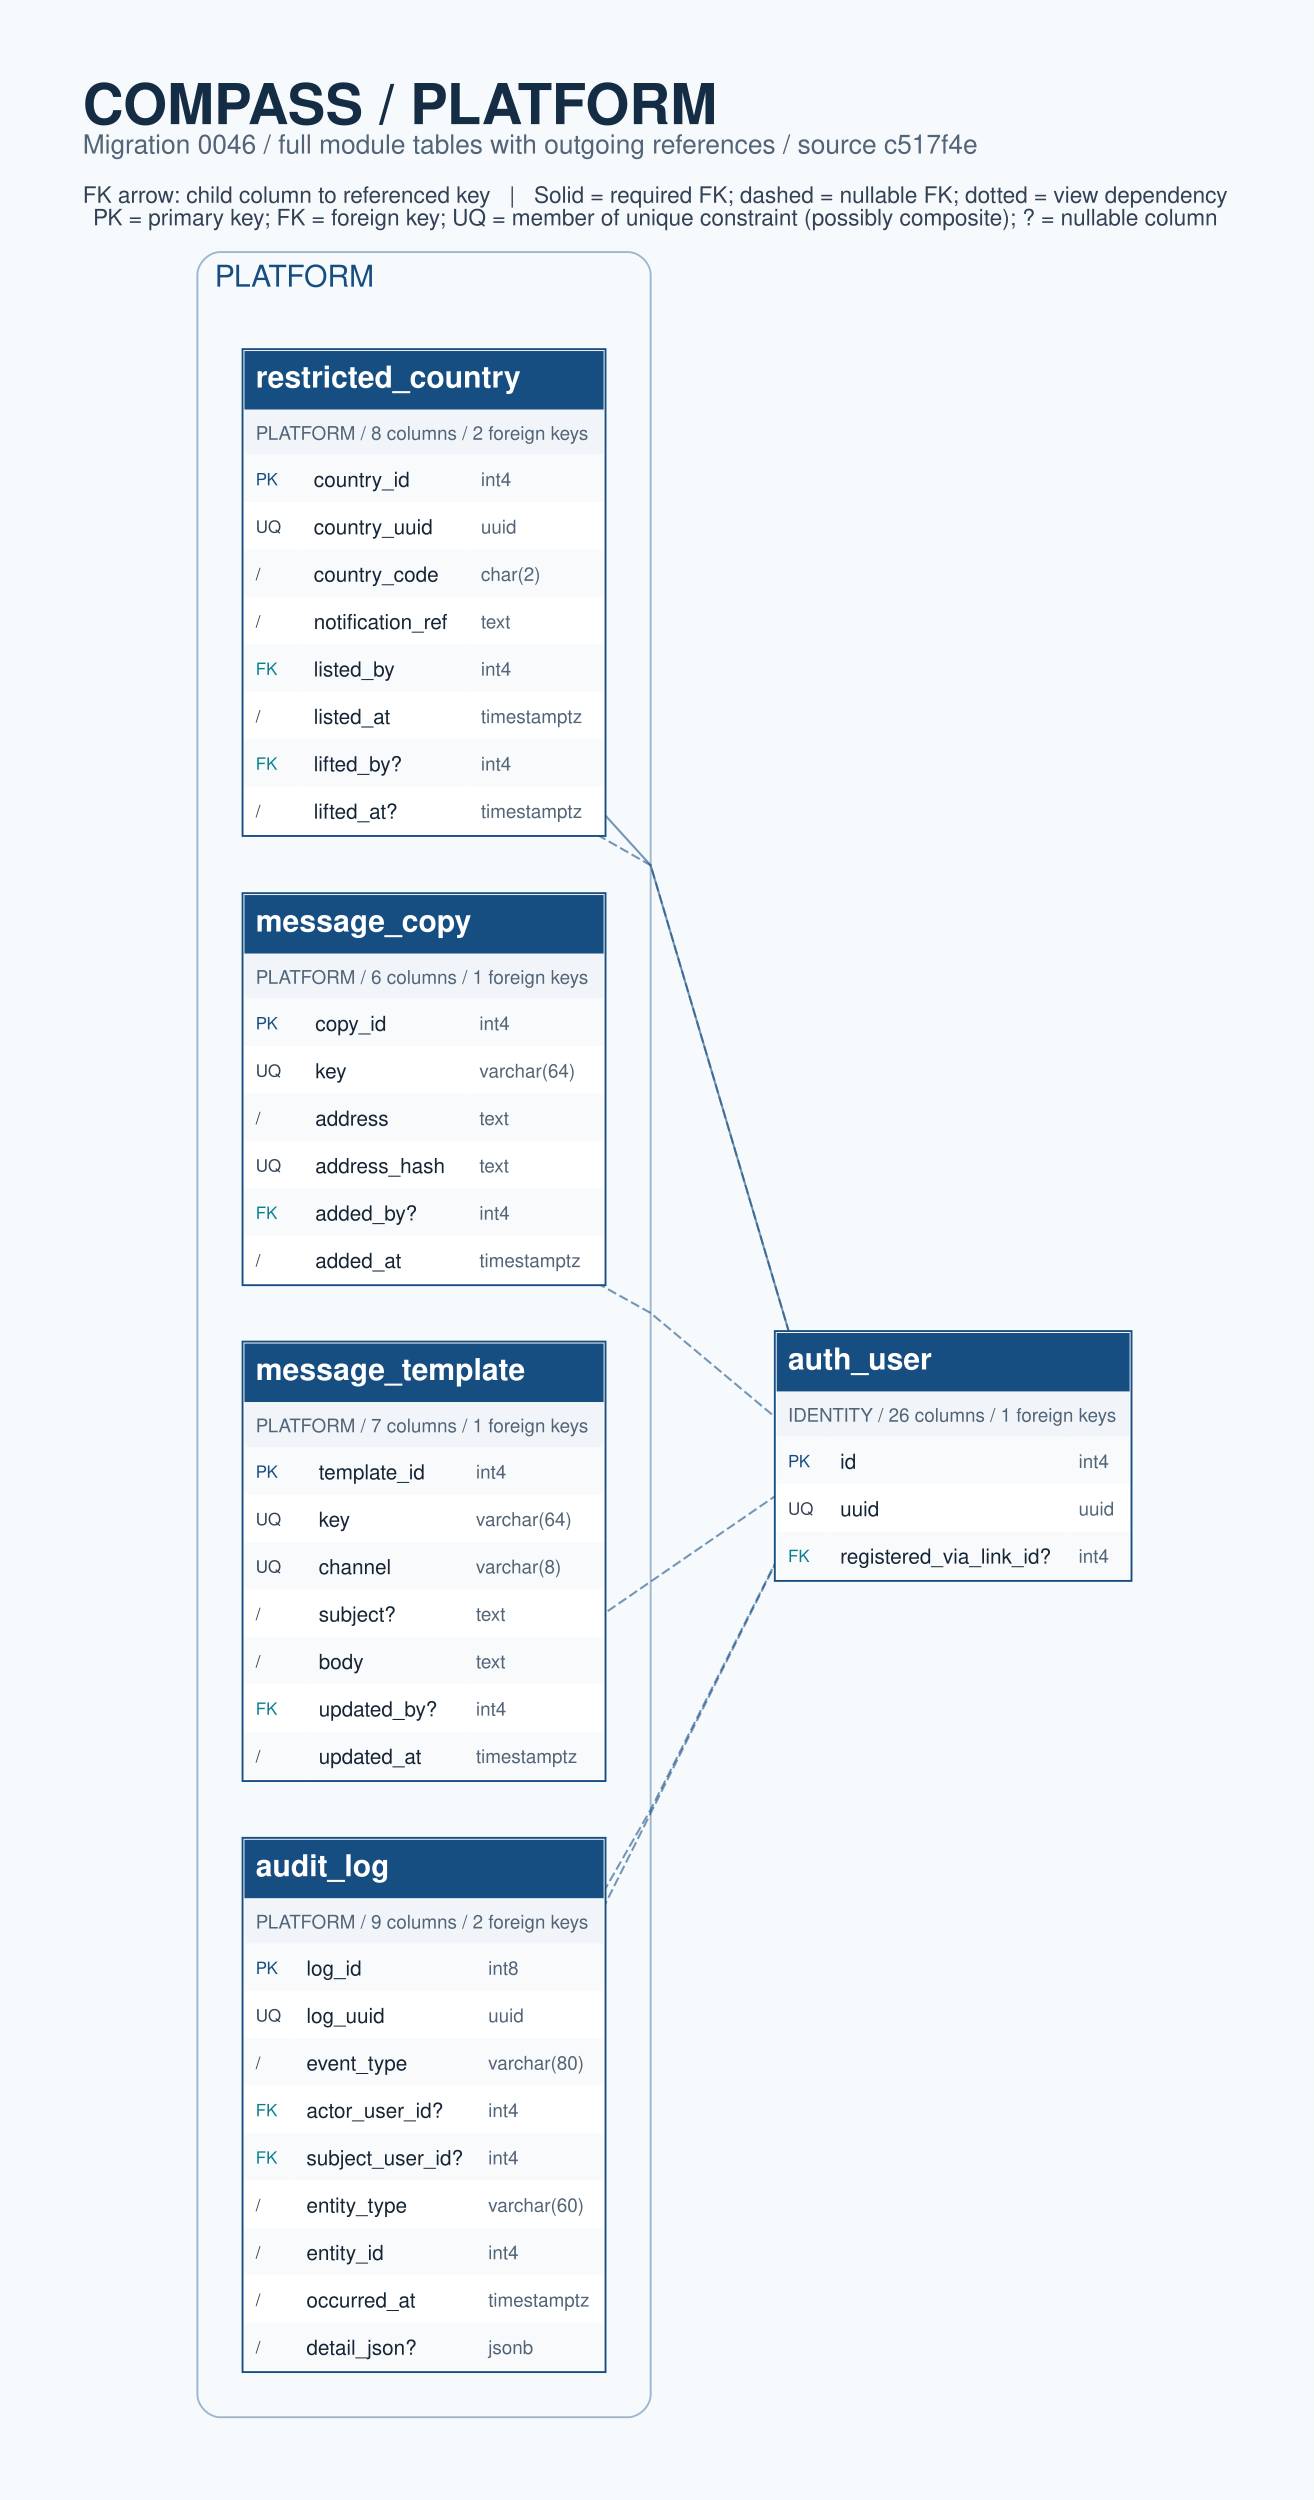
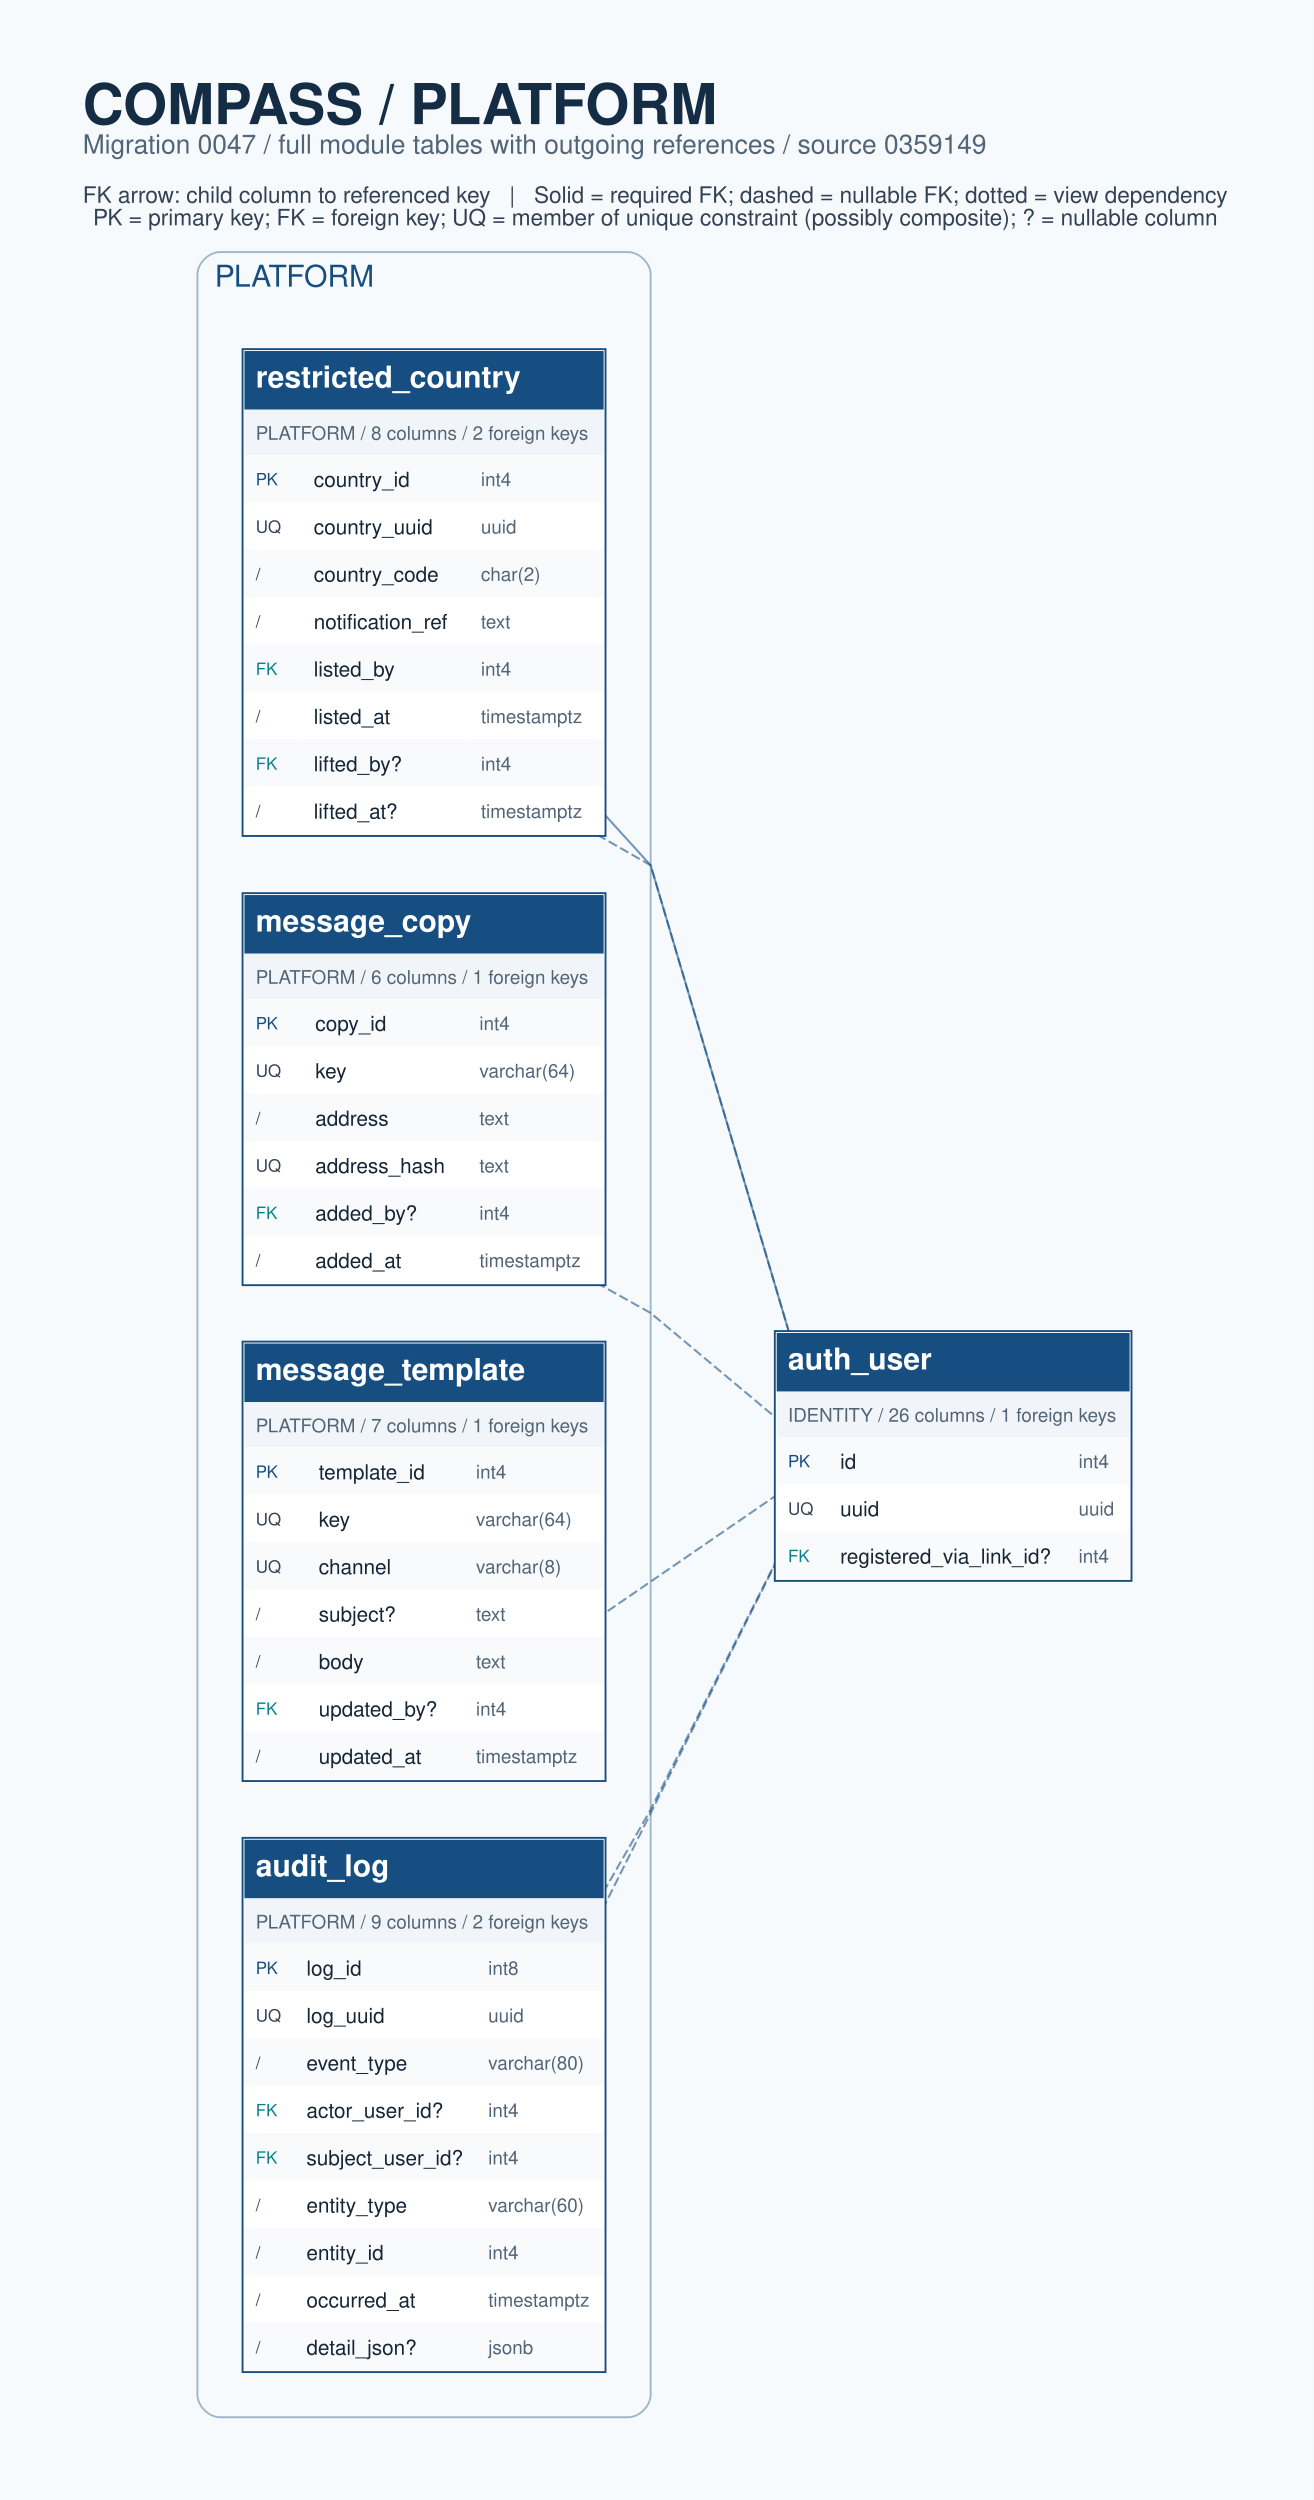
<svg xmlns="http://www.w3.org/2000/svg" xmlns:xlink="http://www.w3.org/1999/xlink" width="698pt" height="1329pt" viewBox="0.00 0.00 698.00 1329.00">
  <g id="graph0" class="graph" transform="scale(1 1) rotate(0) translate(36 1293)">
    <polygon fill="#f7fafc" stroke="none" points="-36,36 -36,-1293 662.45,-1293 662.45,36 -36,36" />
    <text xml:space="preserve" text-anchor="start" x="8" y="-1227" font-family="Helvetica,sans-Serif" font-weight="bold" font-size="30.00" fill="#142c44">COMPASS / PLATFORM</text>
-     <text xml:space="preserve" text-anchor="start" x="8" y="-1211.4" font-family="Helvetica,sans-Serif" font-size="14.00" fill="#526477">Migration 0046 / full module tables with outgoing references / source c517f4e</text>
+     <text xml:space="preserve" text-anchor="start" x="8" y="-1211.4" font-family="Helvetica,sans-Serif" font-size="14.00" fill="#526477">Migration 0047 / full module tables with outgoing references / source 0359149</text>
    <text xml:space="preserve" text-anchor="start" x="8" y="-1185.2" font-family="Helvetica,sans-Serif" font-size="12.00" fill="#334155">FK arrow: child column to referenced key   |   Solid = required FK; dashed = nullable FK; dotted = view dependency</text>
    <text xml:space="preserve" text-anchor="start" x="13.43" y="-1173.2" font-family="Helvetica,sans-Serif" font-size="12.00" fill="#334155">PK = primary key; FK = foreign key; UQ = member of unique constraint (possibly composite); ? = nullable column</text>
    <g id="clust1" class="cluster">
      <path fill="#f7fafc" stroke="#174e82" stroke-opacity="0.396" d="M80.94,-8C80.94,-8 297.89,-8 297.89,-8 303.89,-8 309.89,-14 309.89,-20 309.89,-20 309.89,-1147 309.89,-1147 309.89,-1153 303.89,-1159 297.89,-1159 297.89,-1159 80.94,-1159 80.94,-1159 74.94,-1159 68.94,-1153 68.94,-1147 68.94,-1147 68.94,-20 68.94,-20 68.94,-14 74.94,-8 80.94,-8" />
      <text xml:space="preserve" text-anchor="middle" x="120.5" y="-1140.6" font-family="Helvetica,sans-Serif" font-size="16.00" fill="#174e82">PLATFORM</text>
    </g>
    <g id="FK003" class="edge">
      <g id="a_FK003">
        <a xlink:title="FK003 / audit_log_actor_user_id_fkey / audit_log(actor_user_id) to auth_user(id) / FOREIGN KEY (actor_user_id) REFERENCES auth_user(id)">
          <path fill="none" stroke="#174e82" stroke-width="1.1" stroke-dasharray="5,2" stroke-opacity="0.584" d="M218.53,-171.6C218.53,-171.6 309.89,-331 309.89,-331 309.89,-331 382.94,-475.65 400.06,-509.55" />
          <polygon fill="#174e82" fill-opacity="0.584" stroke="#174e82" stroke-width="1.1" stroke-opacity="0.584" points="397.91,-510.34 402.87,-515.11 401.97,-508.29 397.91,-510.34" />
        </a>
      </g>
    </g>
    <g id="FK004" class="edge">
      <g id="a_FK004">
        <a xlink:title="FK004 / audit_log_subject_user_id_fkey / audit_log(subject_user_id) to auth_user(id) / FOREIGN KEY (subject_user_id) REFERENCES auth_user(id)">
          <path fill="none" stroke="#174e82" stroke-width="1.1" stroke-dasharray="5,2" stroke-opacity="0.584" d="M218.53,-146.4C218.53,-146.4 374.5,-458.36 400.09,-509.54" />
          <polygon fill="#174e82" fill-opacity="0.584" stroke="#174e82" stroke-width="1.1" stroke-opacity="0.584" points="397.94,-510.31 402.88,-515.11 402.01,-508.28 397.94,-510.31" />
        </a>
      </g>
    </g>
    <g id="FK094" class="edge">
      <g id="a_FK094">
        <a xlink:title="FK094 / message_template_updated_by_fkey / message_template(updated_by) to auth_user(id) / FOREIGN KEY (updated_by) REFERENCES auth_user(id)">
          <path fill="none" stroke="#174e82" stroke-width="1.1" stroke-dasharray="5,2" stroke-opacity="0.584" d="M212.01,-385C212.01,-385 364,-489.39 397.25,-512.22" />
          <polygon fill="#174e82" fill-opacity="0.584" stroke="#174e82" stroke-width="1.1" stroke-opacity="0.584" points="395.61,-513.85 402.25,-515.66 398.18,-510.1 395.61,-513.85" />
        </a>
      </g>
    </g>
    <g id="FK093" class="edge">
      <g id="a_FK093">
        <a xlink:title="FK093 / message_copy_added_by_fkey / message_copy(added_by) to auth_user(id) / FOREIGN KEY (added_by) REFERENCES auth_user(id)">
          <path fill="none" stroke="#174e82" stroke-width="1.1" stroke-dasharray="5,2" stroke-opacity="0.584" d="M213.84,-648.6C213.84,-648.6 309.89,-595 309.89,-595 309.89,-595 376.62,-539.19 397.47,-521.74" />
          <polygon fill="#174e82" fill-opacity="0.584" stroke="#174e82" stroke-width="1.1" stroke-opacity="0.584" points="398.82,-523.58 402.35,-517.67 395.9,-520.09 398.82,-523.58" />
        </a>
      </g>
    </g>
    <g id="FK132" class="edge">
      <g id="a_FK132">
        <a xlink:title="FK132 / restricted_country_lifted_by_fkey / restricted_country(lifted_by) to auth_user(id) / FOREIGN KEY (lifted_by) REFERENCES auth_user(id)">
          <path fill="none" stroke="#174e82" stroke-width="1.1" stroke-dasharray="5,2" stroke-opacity="0.584" d="M214.65,-887.4C214.65,-887.4 309.89,-833 309.89,-833 309.89,-833 386.87,-573.14 401.31,-524.42" />
          <polygon fill="#174e82" fill-opacity="0.584" stroke="#174e82" stroke-width="1.1" stroke-opacity="0.584" points="403.49,-525.07 403.15,-518.2 399.12,-523.78 403.49,-525.07" />
        </a>
      </g>
    </g>
    <g id="FK133" class="edge">
      <g id="a_FK133">
        <a xlink:title="FK133 / restricted_country_listed_by_fkey / restricted_country(listed_by) to auth_user(id) / FOREIGN KEY (listed_by) REFERENCES auth_user(id)">
          <path fill="none" stroke="#174e82" stroke-width="1.1" stroke-opacity="0.584" d="M214.65,-937.8C214.65,-937.8 309.89,-833 309.89,-833 309.89,-833 386.87,-573.14 401.31,-524.42" />
          <polygon fill="#174e82" fill-opacity="0.584" stroke="#174e82" stroke-width="1.1" stroke-opacity="0.584" points="403.49,-525.07 403.15,-518.2 399.12,-523.78 403.49,-525.07" />
        </a>
      </g>
    </g>
    <g id="table_audit_log" class="node">
      <g id="a_table_audit_log">
        <a xlink:href="../table_reference.md#audit-log" xlink:title="audit_log">
          <polygon fill="#ffffff" stroke="none" points="92.94,-32 92.94,-316 285.89,-316 285.89,-32 92.94,-32" />
          <polygon fill="none" stroke="#174e82" points="92.94,-32 92.94,-316 285.89,-316 285.89,-32 92.94,-32" />
          <polygon fill="#174e82" stroke="none" points="93.94,-283.8 93.94,-315 284.89,-315 284.89,-283.8 93.94,-283.8" />
          <text xml:space="preserve" text-anchor="start" x="99.94" y="-295.6" font-family="Helvetica,sans-Serif" font-weight="bold" font-size="16.00" fill="white">audit_log</text>
          <polygon fill="#f1f5f9" stroke="none" points="93.94,-259.8 93.94,-283.8 284.89,-283.8 284.89,-259.8 93.94,-259.8" />
          <text xml:space="preserve" text-anchor="start" x="99.94" y="-267.8" font-family="Helvetica,sans-Serif" font-size="10.00" fill="#526477">PLATFORM / 9 columns / 2 foreign keys</text>
          <polygon fill="#f8fafc" stroke="none" points="93.94,-234.6 93.94,-259.8 120.9,-259.8 120.9,-234.6 93.94,-234.6" />
          <text xml:space="preserve" text-anchor="start" x="99.94" y="-243.6" font-family="Helvetica,sans-Serif" font-size="9.00" fill="#174e82">PK</text>
          <polygon fill="#f8fafc" stroke="none" points="120.9,-234.6 120.9,-259.8 217.53,-259.8 217.53,-234.6 120.9,-234.6" />
          <text xml:space="preserve" text-anchor="start" x="126.9" y="-242.8" font-family="Helvetica,sans-Serif" font-size="11.00" fill="#152536">log_id</text>
          <polygon fill="#f8fafc" stroke="none" points="217.53,-234.6 217.53,-259.8 284.89,-259.8 284.89,-234.6 217.53,-234.6" />
          <text xml:space="preserve" text-anchor="start" x="223.53" y="-243.2" font-family="Helvetica,sans-Serif" font-size="10.00" fill="#526477">int8</text>
          <polygon fill="#ffffff" stroke="none" points="93.94,-209.4 93.94,-234.6 120.9,-234.6 120.9,-209.4 93.94,-209.4" />
          <text xml:space="preserve" text-anchor="start" x="99.94" y="-218.4" font-family="Helvetica,sans-Serif" font-size="9.00" fill="#334155">UQ</text>
          <polygon fill="#ffffff" stroke="none" points="120.9,-209.4 120.9,-234.6 217.53,-234.6 217.53,-209.4 120.9,-209.4" />
          <text xml:space="preserve" text-anchor="start" x="126.9" y="-217.6" font-family="Helvetica,sans-Serif" font-size="11.00" fill="#152536">log_uuid</text>
          <polygon fill="#ffffff" stroke="none" points="217.53,-209.4 217.53,-234.6 284.89,-234.6 284.89,-209.4 217.53,-209.4" />
          <text xml:space="preserve" text-anchor="start" x="223.53" y="-218" font-family="Helvetica,sans-Serif" font-size="10.00" fill="#526477">uuid</text>
          <polygon fill="#f8fafc" stroke="none" points="93.94,-184.2 93.94,-209.4 120.9,-209.4 120.9,-184.2 93.94,-184.2" />
          <text xml:space="preserve" text-anchor="start" x="99.94" y="-193.2" font-family="Helvetica,sans-Serif" font-size="9.00" fill="#334155">/</text>
          <polygon fill="#f8fafc" stroke="none" points="120.9,-184.2 120.9,-209.4 217.53,-209.4 217.53,-184.2 120.9,-184.2" />
          <text xml:space="preserve" text-anchor="start" x="126.9" y="-192.4" font-family="Helvetica,sans-Serif" font-size="11.00" fill="#152536">event_type</text>
          <polygon fill="#f8fafc" stroke="none" points="217.53,-184.2 217.53,-209.4 284.89,-209.4 284.89,-184.2 217.53,-184.2" />
          <text xml:space="preserve" text-anchor="start" x="223.53" y="-192.8" font-family="Helvetica,sans-Serif" font-size="10.00" fill="#526477">varchar(80)</text>
          <polygon fill="#ffffff" stroke="none" points="93.94,-159 93.94,-184.2 120.9,-184.2 120.9,-159 93.94,-159" />
          <text xml:space="preserve" text-anchor="start" x="99.94" y="-168" font-family="Helvetica,sans-Serif" font-size="9.00" fill="#087f8c">FK</text>
          <polygon fill="#ffffff" stroke="none" points="120.9,-159 120.9,-184.2 217.53,-184.2 217.53,-159 120.9,-159" />
          <text xml:space="preserve" text-anchor="start" x="126.9" y="-167.2" font-family="Helvetica,sans-Serif" font-size="11.00" fill="#152536">actor_user_id?</text>
          <polygon fill="#ffffff" stroke="none" points="217.53,-159 217.53,-184.2 284.89,-184.2 284.89,-159 217.53,-159" />
          <text xml:space="preserve" text-anchor="start" x="223.53" y="-167.6" font-family="Helvetica,sans-Serif" font-size="10.00" fill="#526477">int4</text>
          <polygon fill="#f8fafc" stroke="none" points="93.94,-133.8 93.94,-159 120.9,-159 120.9,-133.8 93.94,-133.8" />
          <text xml:space="preserve" text-anchor="start" x="99.94" y="-142.8" font-family="Helvetica,sans-Serif" font-size="9.00" fill="#087f8c">FK</text>
          <polygon fill="#f8fafc" stroke="none" points="120.9,-133.8 120.9,-159 217.53,-159 217.53,-133.8 120.9,-133.8" />
          <text xml:space="preserve" text-anchor="start" x="126.9" y="-142" font-family="Helvetica,sans-Serif" font-size="11.00" fill="#152536">subject_user_id?</text>
          <polygon fill="#f8fafc" stroke="none" points="217.53,-133.8 217.53,-159 284.89,-159 284.89,-133.8 217.53,-133.8" />
          <text xml:space="preserve" text-anchor="start" x="223.53" y="-142.4" font-family="Helvetica,sans-Serif" font-size="10.00" fill="#526477">int4</text>
          <polygon fill="#ffffff" stroke="none" points="93.94,-108.6 93.94,-133.8 120.9,-133.8 120.9,-108.6 93.94,-108.6" />
          <text xml:space="preserve" text-anchor="start" x="99.94" y="-117.6" font-family="Helvetica,sans-Serif" font-size="9.00" fill="#334155">/</text>
          <polygon fill="#ffffff" stroke="none" points="120.9,-108.6 120.9,-133.8 217.53,-133.8 217.53,-108.6 120.9,-108.6" />
          <text xml:space="preserve" text-anchor="start" x="126.9" y="-116.8" font-family="Helvetica,sans-Serif" font-size="11.00" fill="#152536">entity_type</text>
          <polygon fill="#ffffff" stroke="none" points="217.53,-108.6 217.53,-133.8 284.89,-133.8 284.89,-108.6 217.53,-108.6" />
          <text xml:space="preserve" text-anchor="start" x="223.53" y="-117.2" font-family="Helvetica,sans-Serif" font-size="10.00" fill="#526477">varchar(60)</text>
          <polygon fill="#f8fafc" stroke="none" points="93.94,-83.4 93.94,-108.6 120.9,-108.6 120.9,-83.4 93.94,-83.4" />
          <text xml:space="preserve" text-anchor="start" x="99.94" y="-92.4" font-family="Helvetica,sans-Serif" font-size="9.00" fill="#334155">/</text>
          <polygon fill="#f8fafc" stroke="none" points="120.9,-83.4 120.9,-108.6 217.53,-108.6 217.53,-83.4 120.9,-83.4" />
          <text xml:space="preserve" text-anchor="start" x="126.9" y="-91.6" font-family="Helvetica,sans-Serif" font-size="11.00" fill="#152536">entity_id</text>
          <polygon fill="#f8fafc" stroke="none" points="217.53,-83.4 217.53,-108.6 284.89,-108.6 284.89,-83.4 217.53,-83.4" />
          <text xml:space="preserve" text-anchor="start" x="223.53" y="-92" font-family="Helvetica,sans-Serif" font-size="10.00" fill="#526477">int4</text>
          <polygon fill="#ffffff" stroke="none" points="93.94,-58.2 93.94,-83.4 120.9,-83.4 120.9,-58.2 93.94,-58.2" />
          <text xml:space="preserve" text-anchor="start" x="99.94" y="-67.2" font-family="Helvetica,sans-Serif" font-size="9.00" fill="#334155">/</text>
          <polygon fill="#ffffff" stroke="none" points="120.9,-58.2 120.9,-83.4 217.53,-83.4 217.53,-58.2 120.9,-58.2" />
          <text xml:space="preserve" text-anchor="start" x="126.9" y="-66.4" font-family="Helvetica,sans-Serif" font-size="11.00" fill="#152536">occurred_at</text>
          <polygon fill="#ffffff" stroke="none" points="217.53,-58.2 217.53,-83.4 284.89,-83.4 284.89,-58.2 217.53,-58.2" />
          <text xml:space="preserve" text-anchor="start" x="223.53" y="-66.8" font-family="Helvetica,sans-Serif" font-size="10.00" fill="#526477">timestamptz</text>
          <polygon fill="#f8fafc" stroke="none" points="93.94,-33 93.94,-58.2 120.9,-58.2 120.9,-33 93.94,-33" />
          <text xml:space="preserve" text-anchor="start" x="99.94" y="-42" font-family="Helvetica,sans-Serif" font-size="9.00" fill="#334155">/</text>
          <polygon fill="#f8fafc" stroke="none" points="120.9,-33 120.9,-58.2 217.53,-58.2 217.53,-33 120.9,-33" />
          <text xml:space="preserve" text-anchor="start" x="126.9" y="-41.2" font-family="Helvetica,sans-Serif" font-size="11.00" fill="#152536">detail_json?</text>
          <polygon fill="#f8fafc" stroke="none" points="217.53,-33 217.53,-58.2 284.89,-58.2 284.89,-33 217.53,-33" />
          <text xml:space="preserve" text-anchor="start" x="223.53" y="-41.6" font-family="Helvetica,sans-Serif" font-size="10.00" fill="#526477">jsonb</text>
        </a>
      </g>
    </g>
    <g id="table_message_template" class="node">
      <g id="a_table_message_template">
        <a xlink:href="../table_reference.md#message-template" xlink:title="message_template">
          <polygon fill="#ffffff" stroke="none" points="92.94,-346.2 92.94,-579.8 285.89,-579.8 285.89,-346.2 92.94,-346.2" />
          <polygon fill="none" stroke="#174e82" points="92.94,-346.2 92.94,-579.8 285.89,-579.8 285.89,-346.2 92.94,-346.2" />
          <polygon fill="#174e82" stroke="none" points="93.94,-547.6 93.94,-578.8 284.89,-578.8 284.89,-547.6 93.94,-547.6" />
          <text xml:space="preserve" text-anchor="start" x="99.94" y="-559.4" font-family="Helvetica,sans-Serif" font-weight="bold" font-size="16.00" fill="white">message_template</text>
          <polygon fill="#f1f5f9" stroke="none" points="93.94,-523.6 93.94,-547.6 284.89,-547.6 284.89,-523.6 93.94,-523.6" />
          <text xml:space="preserve" text-anchor="start" x="99.94" y="-531.6" font-family="Helvetica,sans-Serif" font-size="10.00" fill="#526477">PLATFORM / 7 columns / 1 foreign keys</text>
          <polygon fill="#f8fafc" stroke="none" points="93.94,-498.4 93.94,-523.6 127.42,-523.6 127.42,-498.4 93.94,-498.4" />
          <text xml:space="preserve" text-anchor="start" x="99.94" y="-507.4" font-family="Helvetica,sans-Serif" font-size="9.00" fill="#174e82">PK</text>
          <polygon fill="#f8fafc" stroke="none" points="127.42,-498.4 127.42,-523.6 211.01,-523.6 211.01,-498.4 127.42,-498.4" />
          <text xml:space="preserve" text-anchor="start" x="133.42" y="-506.6" font-family="Helvetica,sans-Serif" font-size="11.00" fill="#152536">template_id</text>
          <polygon fill="#f8fafc" stroke="none" points="211.01,-498.4 211.01,-523.6 284.89,-523.6 284.89,-498.4 211.01,-498.4" />
          <text xml:space="preserve" text-anchor="start" x="217.01" y="-507" font-family="Helvetica,sans-Serif" font-size="10.00" fill="#526477">int4</text>
          <polygon fill="#ffffff" stroke="none" points="93.94,-473.2 93.94,-498.4 127.42,-498.4 127.42,-473.2 93.94,-473.2" />
          <text xml:space="preserve" text-anchor="start" x="99.94" y="-482.2" font-family="Helvetica,sans-Serif" font-size="9.00" fill="#334155">UQ</text>
          <polygon fill="#ffffff" stroke="none" points="127.42,-473.2 127.42,-498.4 211.01,-498.4 211.01,-473.2 127.42,-473.2" />
          <text xml:space="preserve" text-anchor="start" x="133.42" y="-481.4" font-family="Helvetica,sans-Serif" font-size="11.00" fill="#152536">key</text>
          <polygon fill="#ffffff" stroke="none" points="211.01,-473.2 211.01,-498.4 284.89,-498.4 284.89,-473.2 211.01,-473.2" />
          <text xml:space="preserve" text-anchor="start" x="217.01" y="-481.8" font-family="Helvetica,sans-Serif" font-size="10.00" fill="#526477">varchar(64)</text>
          <polygon fill="#f8fafc" stroke="none" points="93.94,-448 93.94,-473.2 127.42,-473.2 127.42,-448 93.94,-448" />
          <text xml:space="preserve" text-anchor="start" x="99.94" y="-457" font-family="Helvetica,sans-Serif" font-size="9.00" fill="#334155">UQ</text>
          <polygon fill="#f8fafc" stroke="none" points="127.42,-448 127.42,-473.2 211.01,-473.2 211.01,-448 127.42,-448" />
          <text xml:space="preserve" text-anchor="start" x="133.42" y="-456.2" font-family="Helvetica,sans-Serif" font-size="11.00" fill="#152536">channel</text>
          <polygon fill="#f8fafc" stroke="none" points="211.01,-448 211.01,-473.2 284.89,-473.2 284.89,-448 211.01,-448" />
          <text xml:space="preserve" text-anchor="start" x="217.01" y="-456.6" font-family="Helvetica,sans-Serif" font-size="10.00" fill="#526477">varchar(8)</text>
          <polygon fill="#ffffff" stroke="none" points="93.94,-422.8 93.94,-448 127.42,-448 127.42,-422.8 93.94,-422.8" />
          <text xml:space="preserve" text-anchor="start" x="99.94" y="-431.8" font-family="Helvetica,sans-Serif" font-size="9.00" fill="#334155">/</text>
          <polygon fill="#ffffff" stroke="none" points="127.42,-422.8 127.42,-448 211.01,-448 211.01,-422.8 127.42,-422.8" />
          <text xml:space="preserve" text-anchor="start" x="133.42" y="-431" font-family="Helvetica,sans-Serif" font-size="11.00" fill="#152536">subject?</text>
          <polygon fill="#ffffff" stroke="none" points="211.01,-422.8 211.01,-448 284.89,-448 284.89,-422.8 211.01,-422.8" />
          <text xml:space="preserve" text-anchor="start" x="217.01" y="-431.4" font-family="Helvetica,sans-Serif" font-size="10.00" fill="#526477">text</text>
          <polygon fill="#f8fafc" stroke="none" points="93.94,-397.6 93.94,-422.8 127.42,-422.8 127.42,-397.6 93.94,-397.6" />
          <text xml:space="preserve" text-anchor="start" x="99.94" y="-406.6" font-family="Helvetica,sans-Serif" font-size="9.00" fill="#334155">/</text>
          <polygon fill="#f8fafc" stroke="none" points="127.42,-397.6 127.42,-422.8 211.01,-422.8 211.01,-397.6 127.42,-397.6" />
          <text xml:space="preserve" text-anchor="start" x="133.42" y="-405.8" font-family="Helvetica,sans-Serif" font-size="11.00" fill="#152536">body</text>
          <polygon fill="#f8fafc" stroke="none" points="211.01,-397.6 211.01,-422.8 284.89,-422.8 284.89,-397.6 211.01,-397.6" />
          <text xml:space="preserve" text-anchor="start" x="217.01" y="-406.2" font-family="Helvetica,sans-Serif" font-size="10.00" fill="#526477">text</text>
          <polygon fill="#ffffff" stroke="none" points="93.94,-372.4 93.94,-397.6 127.42,-397.6 127.42,-372.4 93.94,-372.4" />
          <text xml:space="preserve" text-anchor="start" x="99.94" y="-381.4" font-family="Helvetica,sans-Serif" font-size="9.00" fill="#087f8c">FK</text>
          <polygon fill="#ffffff" stroke="none" points="127.42,-372.4 127.42,-397.6 211.01,-397.6 211.01,-372.4 127.42,-372.4" />
          <text xml:space="preserve" text-anchor="start" x="133.42" y="-380.6" font-family="Helvetica,sans-Serif" font-size="11.00" fill="#152536">updated_by?</text>
          <polygon fill="#ffffff" stroke="none" points="211.01,-372.4 211.01,-397.6 284.89,-397.6 284.89,-372.4 211.01,-372.4" />
          <text xml:space="preserve" text-anchor="start" x="217.01" y="-381" font-family="Helvetica,sans-Serif" font-size="10.00" fill="#526477">int4</text>
          <polygon fill="#f8fafc" stroke="none" points="93.94,-347.2 93.94,-372.4 127.42,-372.4 127.42,-347.2 93.94,-347.2" />
          <text xml:space="preserve" text-anchor="start" x="99.94" y="-356.2" font-family="Helvetica,sans-Serif" font-size="9.00" fill="#334155">/</text>
          <polygon fill="#f8fafc" stroke="none" points="127.42,-347.2 127.42,-372.4 211.01,-372.4 211.01,-347.2 127.42,-347.2" />
          <text xml:space="preserve" text-anchor="start" x="133.42" y="-355.4" font-family="Helvetica,sans-Serif" font-size="11.00" fill="#152536">updated_at</text>
          <polygon fill="#f8fafc" stroke="none" points="211.01,-347.2 211.01,-372.4 284.89,-372.4 284.89,-347.2 211.01,-347.2" />
          <text xml:space="preserve" text-anchor="start" x="217.01" y="-355.8" font-family="Helvetica,sans-Serif" font-size="10.00" fill="#526477">timestamptz</text>
        </a>
      </g>
    </g>
    <g id="table_message_copy" class="node">
      <g id="a_table_message_copy">
        <a xlink:href="../table_reference.md#message-copy" xlink:title="message_copy">
          <polygon fill="#ffffff" stroke="none" points="92.94,-609.8 92.94,-818.2 285.89,-818.2 285.89,-609.8 92.94,-609.8" />
          <polygon fill="none" stroke="#174e82" points="92.94,-609.8 92.94,-818.2 285.89,-818.2 285.89,-609.8 92.94,-609.8" />
          <polygon fill="#174e82" stroke="none" points="93.94,-786 93.94,-817.2 284.89,-817.2 284.89,-786 93.94,-786" />
          <text xml:space="preserve" text-anchor="start" x="99.94" y="-797.8" font-family="Helvetica,sans-Serif" font-weight="bold" font-size="16.00" fill="white">message_copy</text>
          <polygon fill="#f1f5f9" stroke="none" points="93.94,-762 93.94,-786 284.89,-786 284.89,-762 93.94,-762" />
          <text xml:space="preserve" text-anchor="start" x="99.94" y="-770" font-family="Helvetica,sans-Serif" font-size="10.00" fill="#526477">PLATFORM / 6 columns / 1 foreign keys</text>
          <polygon fill="#f8fafc" stroke="none" points="93.94,-736.8 93.94,-762 125.59,-762 125.59,-736.8 93.94,-736.8" />
          <text xml:space="preserve" text-anchor="start" x="99.94" y="-745.8" font-family="Helvetica,sans-Serif" font-size="9.00" fill="#174e82">PK</text>
          <polygon fill="#f8fafc" stroke="none" points="125.59,-736.8 125.59,-762 212.84,-762 212.84,-736.8 125.59,-736.8" />
          <text xml:space="preserve" text-anchor="start" x="131.59" y="-745" font-family="Helvetica,sans-Serif" font-size="11.00" fill="#152536">copy_id</text>
          <polygon fill="#f8fafc" stroke="none" points="212.84,-736.8 212.84,-762 284.89,-762 284.89,-736.8 212.84,-736.8" />
          <text xml:space="preserve" text-anchor="start" x="218.84" y="-745.4" font-family="Helvetica,sans-Serif" font-size="10.00" fill="#526477">int4</text>
          <polygon fill="#ffffff" stroke="none" points="93.94,-711.6 93.94,-736.8 125.59,-736.8 125.59,-711.6 93.94,-711.6" />
          <text xml:space="preserve" text-anchor="start" x="99.94" y="-720.6" font-family="Helvetica,sans-Serif" font-size="9.00" fill="#334155">UQ</text>
          <polygon fill="#ffffff" stroke="none" points="125.59,-711.6 125.59,-736.8 212.84,-736.8 212.84,-711.6 125.59,-711.6" />
          <text xml:space="preserve" text-anchor="start" x="131.59" y="-719.8" font-family="Helvetica,sans-Serif" font-size="11.00" fill="#152536">key</text>
          <polygon fill="#ffffff" stroke="none" points="212.84,-711.6 212.84,-736.8 284.89,-736.8 284.89,-711.6 212.84,-711.6" />
          <text xml:space="preserve" text-anchor="start" x="218.84" y="-720.2" font-family="Helvetica,sans-Serif" font-size="10.00" fill="#526477">varchar(64)</text>
          <polygon fill="#f8fafc" stroke="none" points="93.94,-686.4 93.94,-711.6 125.59,-711.6 125.59,-686.4 93.94,-686.4" />
          <text xml:space="preserve" text-anchor="start" x="99.94" y="-695.4" font-family="Helvetica,sans-Serif" font-size="9.00" fill="#334155">/</text>
          <polygon fill="#f8fafc" stroke="none" points="125.59,-686.4 125.59,-711.6 212.84,-711.6 212.84,-686.4 125.59,-686.4" />
          <text xml:space="preserve" text-anchor="start" x="131.59" y="-694.6" font-family="Helvetica,sans-Serif" font-size="11.00" fill="#152536">address</text>
          <polygon fill="#f8fafc" stroke="none" points="212.84,-686.4 212.84,-711.6 284.89,-711.6 284.89,-686.4 212.84,-686.4" />
          <text xml:space="preserve" text-anchor="start" x="218.84" y="-695" font-family="Helvetica,sans-Serif" font-size="10.00" fill="#526477">text</text>
          <polygon fill="#ffffff" stroke="none" points="93.94,-661.2 93.94,-686.4 125.59,-686.4 125.59,-661.2 93.94,-661.2" />
          <text xml:space="preserve" text-anchor="start" x="99.94" y="-670.2" font-family="Helvetica,sans-Serif" font-size="9.00" fill="#334155">UQ</text>
          <polygon fill="#ffffff" stroke="none" points="125.59,-661.2 125.59,-686.4 212.84,-686.4 212.84,-661.2 125.59,-661.2" />
          <text xml:space="preserve" text-anchor="start" x="131.59" y="-669.4" font-family="Helvetica,sans-Serif" font-size="11.00" fill="#152536">address_hash</text>
          <polygon fill="#ffffff" stroke="none" points="212.84,-661.2 212.84,-686.4 284.89,-686.4 284.89,-661.2 212.84,-661.2" />
          <text xml:space="preserve" text-anchor="start" x="218.84" y="-669.8" font-family="Helvetica,sans-Serif" font-size="10.00" fill="#526477">text</text>
          <polygon fill="#f8fafc" stroke="none" points="93.94,-636 93.94,-661.2 125.59,-661.2 125.59,-636 93.94,-636" />
          <text xml:space="preserve" text-anchor="start" x="99.94" y="-645" font-family="Helvetica,sans-Serif" font-size="9.00" fill="#087f8c">FK</text>
          <polygon fill="#f8fafc" stroke="none" points="125.59,-636 125.59,-661.2 212.84,-661.2 212.84,-636 125.59,-636" />
          <text xml:space="preserve" text-anchor="start" x="131.59" y="-644.2" font-family="Helvetica,sans-Serif" font-size="11.00" fill="#152536">added_by?</text>
          <polygon fill="#f8fafc" stroke="none" points="212.84,-636 212.84,-661.2 284.89,-661.2 284.89,-636 212.84,-636" />
          <text xml:space="preserve" text-anchor="start" x="218.84" y="-644.6" font-family="Helvetica,sans-Serif" font-size="10.00" fill="#526477">int4</text>
          <polygon fill="#ffffff" stroke="none" points="93.94,-610.8 93.94,-636 125.59,-636 125.59,-610.8 93.94,-610.8" />
          <text xml:space="preserve" text-anchor="start" x="99.94" y="-619.8" font-family="Helvetica,sans-Serif" font-size="9.00" fill="#334155">/</text>
          <polygon fill="#ffffff" stroke="none" points="125.59,-610.8 125.59,-636 212.84,-636 212.84,-610.8 125.59,-610.8" />
          <text xml:space="preserve" text-anchor="start" x="131.59" y="-619" font-family="Helvetica,sans-Serif" font-size="11.00" fill="#152536">added_at</text>
          <polygon fill="#ffffff" stroke="none" points="212.84,-610.8 212.84,-636 284.89,-636 284.89,-610.8 212.84,-610.8" />
          <text xml:space="preserve" text-anchor="start" x="218.84" y="-619.4" font-family="Helvetica,sans-Serif" font-size="10.00" fill="#526477">timestamptz</text>
        </a>
      </g>
    </g>
    <g id="table_restricted_country" class="node">
      <g id="a_table_restricted_country">
        <a xlink:href="../table_reference.md#restricted-country" xlink:title="restricted_country">
          <polygon fill="#ffffff" stroke="none" points="92.94,-848.6 92.94,-1107.4 285.89,-1107.4 285.89,-848.6 92.94,-848.6" />
          <polygon fill="none" stroke="#174e82" points="92.94,-848.6 92.94,-1107.4 285.89,-1107.4 285.89,-848.6 92.94,-848.6" />
          <polygon fill="#174e82" stroke="none" points="93.94,-1075.2 93.94,-1106.4 284.89,-1106.4 284.89,-1075.2 93.94,-1075.2" />
          <text xml:space="preserve" text-anchor="start" x="99.94" y="-1087" font-family="Helvetica,sans-Serif" font-weight="bold" font-size="16.00" fill="white">restricted_country</text>
          <polygon fill="#f1f5f9" stroke="none" points="93.94,-1051.2 93.94,-1075.2 284.89,-1075.2 284.89,-1051.2 93.94,-1051.2" />
          <text xml:space="preserve" text-anchor="start" x="99.94" y="-1059.2" font-family="Helvetica,sans-Serif" font-size="10.00" fill="#526477">PLATFORM / 8 columns / 2 foreign keys</text>
          <polygon fill="#f8fafc" stroke="none" points="93.94,-1026 93.94,-1051.2 124.78,-1051.2 124.78,-1026 93.94,-1026" />
          <text xml:space="preserve" text-anchor="start" x="99.94" y="-1035" font-family="Helvetica,sans-Serif" font-size="9.00" fill="#174e82">PK</text>
          <polygon fill="#f8fafc" stroke="none" points="124.78,-1026 124.78,-1051.2 213.65,-1051.2 213.65,-1026 124.78,-1026" />
          <text xml:space="preserve" text-anchor="start" x="130.78" y="-1034.2" font-family="Helvetica,sans-Serif" font-size="11.00" fill="#152536">country_id</text>
          <polygon fill="#f8fafc" stroke="none" points="213.65,-1026 213.65,-1051.2 284.89,-1051.2 284.89,-1026 213.65,-1026" />
          <text xml:space="preserve" text-anchor="start" x="219.65" y="-1034.6" font-family="Helvetica,sans-Serif" font-size="10.00" fill="#526477">int4</text>
          <polygon fill="#ffffff" stroke="none" points="93.94,-1000.8 93.94,-1026 124.78,-1026 124.78,-1000.8 93.94,-1000.8" />
          <text xml:space="preserve" text-anchor="start" x="99.94" y="-1009.8" font-family="Helvetica,sans-Serif" font-size="9.00" fill="#334155">UQ</text>
          <polygon fill="#ffffff" stroke="none" points="124.78,-1000.8 124.78,-1026 213.65,-1026 213.65,-1000.8 124.78,-1000.8" />
          <text xml:space="preserve" text-anchor="start" x="130.78" y="-1009" font-family="Helvetica,sans-Serif" font-size="11.00" fill="#152536">country_uuid</text>
          <polygon fill="#ffffff" stroke="none" points="213.65,-1000.8 213.65,-1026 284.89,-1026 284.89,-1000.8 213.65,-1000.8" />
          <text xml:space="preserve" text-anchor="start" x="219.65" y="-1009.4" font-family="Helvetica,sans-Serif" font-size="10.00" fill="#526477">uuid</text>
          <polygon fill="#f8fafc" stroke="none" points="93.94,-975.6 93.94,-1000.8 124.78,-1000.8 124.78,-975.6 93.94,-975.6" />
          <text xml:space="preserve" text-anchor="start" x="99.94" y="-984.6" font-family="Helvetica,sans-Serif" font-size="9.00" fill="#334155">/</text>
          <polygon fill="#f8fafc" stroke="none" points="124.78,-975.6 124.78,-1000.8 213.65,-1000.8 213.65,-975.6 124.78,-975.6" />
          <text xml:space="preserve" text-anchor="start" x="130.78" y="-983.8" font-family="Helvetica,sans-Serif" font-size="11.00" fill="#152536">country_code</text>
          <polygon fill="#f8fafc" stroke="none" points="213.65,-975.6 213.65,-1000.8 284.89,-1000.8 284.89,-975.6 213.65,-975.6" />
          <text xml:space="preserve" text-anchor="start" x="219.65" y="-984.2" font-family="Helvetica,sans-Serif" font-size="10.00" fill="#526477">char(2)</text>
          <polygon fill="#ffffff" stroke="none" points="93.94,-950.4 93.94,-975.6 124.78,-975.6 124.78,-950.4 93.94,-950.4" />
          <text xml:space="preserve" text-anchor="start" x="99.94" y="-959.4" font-family="Helvetica,sans-Serif" font-size="9.00" fill="#334155">/</text>
          <polygon fill="#ffffff" stroke="none" points="124.78,-950.4 124.78,-975.6 213.65,-975.6 213.65,-950.4 124.78,-950.4" />
          <text xml:space="preserve" text-anchor="start" x="130.78" y="-958.6" font-family="Helvetica,sans-Serif" font-size="11.00" fill="#152536">notification_ref</text>
          <polygon fill="#ffffff" stroke="none" points="213.65,-950.4 213.65,-975.6 284.89,-975.6 284.89,-950.4 213.65,-950.4" />
          <text xml:space="preserve" text-anchor="start" x="219.65" y="-959" font-family="Helvetica,sans-Serif" font-size="10.00" fill="#526477">text</text>
          <polygon fill="#f8fafc" stroke="none" points="93.94,-925.2 93.94,-950.4 124.78,-950.4 124.78,-925.2 93.94,-925.2" />
          <text xml:space="preserve" text-anchor="start" x="99.94" y="-934.2" font-family="Helvetica,sans-Serif" font-size="9.00" fill="#087f8c">FK</text>
          <polygon fill="#f8fafc" stroke="none" points="124.78,-925.2 124.78,-950.4 213.65,-950.4 213.65,-925.2 124.78,-925.2" />
          <text xml:space="preserve" text-anchor="start" x="130.78" y="-933.4" font-family="Helvetica,sans-Serif" font-size="11.00" fill="#152536">listed_by</text>
          <polygon fill="#f8fafc" stroke="none" points="213.65,-925.2 213.65,-950.4 284.89,-950.4 284.89,-925.2 213.65,-925.2" />
          <text xml:space="preserve" text-anchor="start" x="219.65" y="-933.8" font-family="Helvetica,sans-Serif" font-size="10.00" fill="#526477">int4</text>
          <polygon fill="#ffffff" stroke="none" points="93.94,-900 93.94,-925.2 124.78,-925.2 124.78,-900 93.94,-900" />
          <text xml:space="preserve" text-anchor="start" x="99.94" y="-909" font-family="Helvetica,sans-Serif" font-size="9.00" fill="#334155">/</text>
          <polygon fill="#ffffff" stroke="none" points="124.78,-900 124.78,-925.2 213.65,-925.2 213.65,-900 124.78,-900" />
          <text xml:space="preserve" text-anchor="start" x="130.78" y="-908.2" font-family="Helvetica,sans-Serif" font-size="11.00" fill="#152536">listed_at</text>
          <polygon fill="#ffffff" stroke="none" points="213.65,-900 213.65,-925.2 284.89,-925.2 284.89,-900 213.65,-900" />
          <text xml:space="preserve" text-anchor="start" x="219.65" y="-908.6" font-family="Helvetica,sans-Serif" font-size="10.00" fill="#526477">timestamptz</text>
          <polygon fill="#f8fafc" stroke="none" points="93.94,-874.8 93.94,-900 124.78,-900 124.78,-874.8 93.94,-874.8" />
          <text xml:space="preserve" text-anchor="start" x="99.94" y="-883.8" font-family="Helvetica,sans-Serif" font-size="9.00" fill="#087f8c">FK</text>
          <polygon fill="#f8fafc" stroke="none" points="124.78,-874.8 124.78,-900 213.65,-900 213.65,-874.8 124.78,-874.8" />
          <text xml:space="preserve" text-anchor="start" x="130.78" y="-883" font-family="Helvetica,sans-Serif" font-size="11.00" fill="#152536">lifted_by?</text>
          <polygon fill="#f8fafc" stroke="none" points="213.65,-874.8 213.65,-900 284.89,-900 284.89,-874.8 213.65,-874.8" />
          <text xml:space="preserve" text-anchor="start" x="219.65" y="-883.4" font-family="Helvetica,sans-Serif" font-size="10.00" fill="#526477">int4</text>
          <polygon fill="#ffffff" stroke="none" points="93.94,-849.6 93.94,-874.8 124.78,-874.8 124.78,-849.6 93.94,-849.6" />
          <text xml:space="preserve" text-anchor="start" x="99.94" y="-858.6" font-family="Helvetica,sans-Serif" font-size="9.00" fill="#334155">/</text>
          <polygon fill="#ffffff" stroke="none" points="124.78,-849.6 124.78,-874.8 213.65,-874.8 213.65,-849.6 124.78,-849.6" />
          <text xml:space="preserve" text-anchor="start" x="130.78" y="-857.8" font-family="Helvetica,sans-Serif" font-size="11.00" fill="#152536">lifted_at?</text>
          <polygon fill="#ffffff" stroke="none" points="213.65,-849.6 213.65,-874.8 284.89,-874.8 284.89,-849.6 213.65,-849.6" />
          <text xml:space="preserve" text-anchor="start" x="219.65" y="-858.2" font-family="Helvetica,sans-Serif" font-size="10.00" fill="#526477">timestamptz</text>
        </a>
      </g>
    </g>
    <g id="table_auth_user" class="node">
      <g id="a_table_auth_user">
        <a xlink:href="../table_reference.md#auth-user" xlink:title="auth_user">
          <polygon fill="#ffffff" stroke="none" points="375.89,-452.6 375.89,-585.4 565.51,-585.4 565.51,-452.6 375.89,-452.6" />
          <polygon fill="none" stroke="#174e82" points="375.89,-452.6 375.89,-585.4 565.51,-585.4 565.51,-452.6 375.89,-452.6" />
          <polygon fill="#174e82" stroke="none" points="376.89,-553.2 376.89,-584.4 564.51,-584.4 564.51,-553.2 376.89,-553.2" />
          <text xml:space="preserve" text-anchor="start" x="382.89" y="-565" font-family="Helvetica,sans-Serif" font-weight="bold" font-size="16.00" fill="white">auth_user</text>
          <polygon fill="#f1f5f9" stroke="none" points="376.89,-529.2 376.89,-553.2 564.51,-553.2 564.51,-529.2 376.89,-529.2" />
          <text xml:space="preserve" text-anchor="start" x="382.89" y="-537.2" font-family="Helvetica,sans-Serif" font-size="10.00" fill="#526477">IDENTITY / 26 columns / 1 foreign keys</text>
          <polygon fill="#f8fafc" stroke="none" points="376.89,-504 376.89,-529.2 404.62,-529.2 404.62,-504 376.89,-504" />
          <text xml:space="preserve" text-anchor="start" x="382.89" y="-513" font-family="Helvetica,sans-Serif" font-size="9.00" fill="#174e82">PK</text>
          <polygon fill="#f8fafc" stroke="none" points="404.62,-504 404.62,-529.2 531.37,-529.2 531.37,-504 404.62,-504" />
          <text xml:space="preserve" text-anchor="start" x="410.62" y="-512.2" font-family="Helvetica,sans-Serif" font-size="11.00" fill="#152536">id</text>
          <polygon fill="#f8fafc" stroke="none" points="531.37,-504 531.37,-529.2 564.51,-529.2 564.51,-504 531.37,-504" />
          <text xml:space="preserve" text-anchor="start" x="537.37" y="-512.6" font-family="Helvetica,sans-Serif" font-size="10.00" fill="#526477">int4</text>
          <polygon fill="#ffffff" stroke="none" points="376.89,-478.8 376.89,-504 404.62,-504 404.62,-478.8 376.89,-478.8" />
          <text xml:space="preserve" text-anchor="start" x="382.89" y="-487.8" font-family="Helvetica,sans-Serif" font-size="9.00" fill="#334155">UQ</text>
          <polygon fill="#ffffff" stroke="none" points="404.62,-478.8 404.62,-504 531.37,-504 531.37,-478.8 404.62,-478.8" />
          <text xml:space="preserve" text-anchor="start" x="410.62" y="-487" font-family="Helvetica,sans-Serif" font-size="11.00" fill="#152536">uuid</text>
          <polygon fill="#ffffff" stroke="none" points="531.37,-478.8 531.37,-504 564.51,-504 564.51,-478.8 531.37,-478.8" />
          <text xml:space="preserve" text-anchor="start" x="537.37" y="-487.4" font-family="Helvetica,sans-Serif" font-size="10.00" fill="#526477">uuid</text>
          <polygon fill="#f8fafc" stroke="none" points="376.89,-453.6 376.89,-478.8 404.62,-478.8 404.62,-453.6 376.89,-453.6" />
          <text xml:space="preserve" text-anchor="start" x="382.89" y="-462.6" font-family="Helvetica,sans-Serif" font-size="9.00" fill="#087f8c">FK</text>
          <polygon fill="#f8fafc" stroke="none" points="404.62,-453.6 404.62,-478.8 531.37,-478.8 531.37,-453.6 404.62,-453.6" />
          <text xml:space="preserve" text-anchor="start" x="410.62" y="-461.8" font-family="Helvetica,sans-Serif" font-size="11.00" fill="#152536">registered_via_link_id?</text>
          <polygon fill="#f8fafc" stroke="none" points="531.37,-453.6 531.37,-478.8 564.51,-478.8 564.51,-453.6 531.37,-453.6" />
          <text xml:space="preserve" text-anchor="start" x="537.37" y="-462.2" font-family="Helvetica,sans-Serif" font-size="10.00" fill="#526477">int4</text>
        </a>
      </g>
    </g>
  </g>
</svg>
